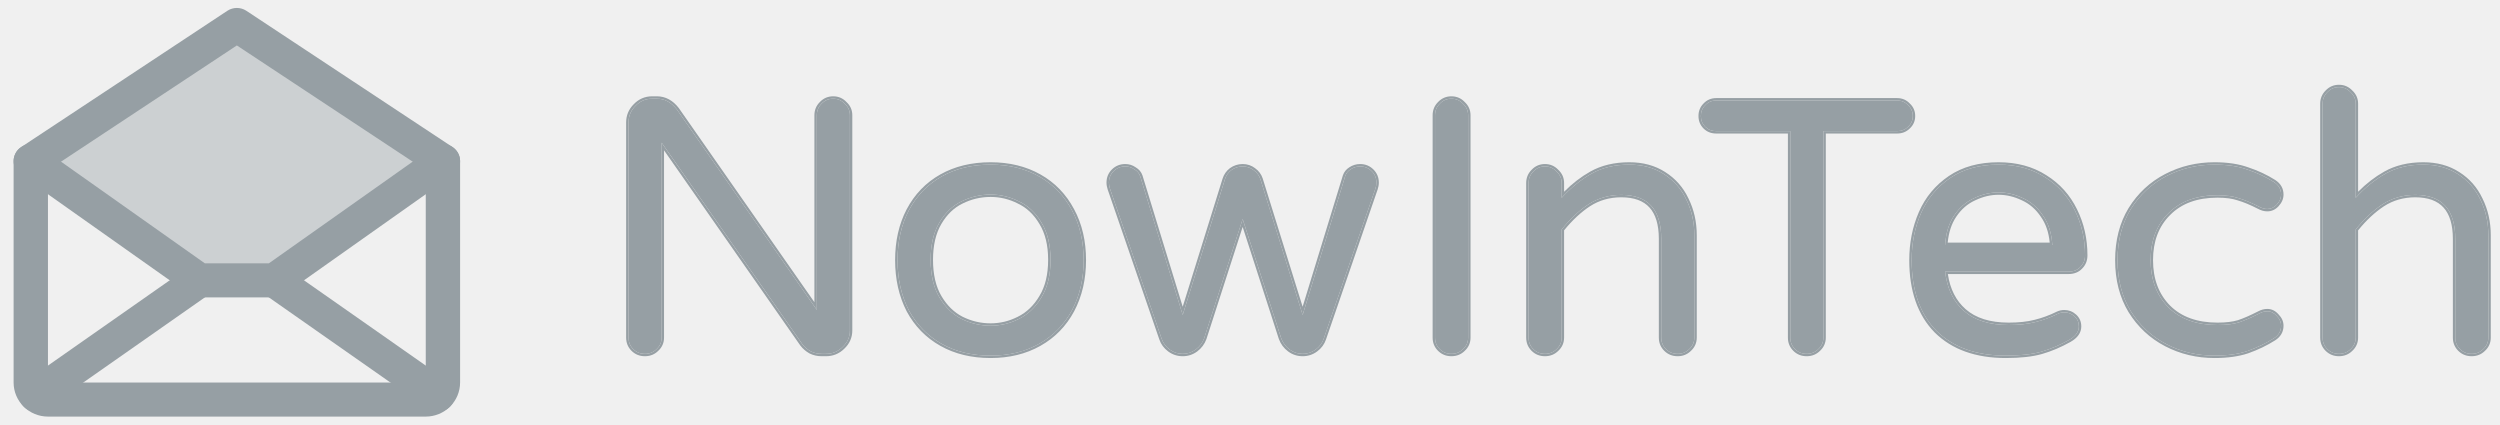
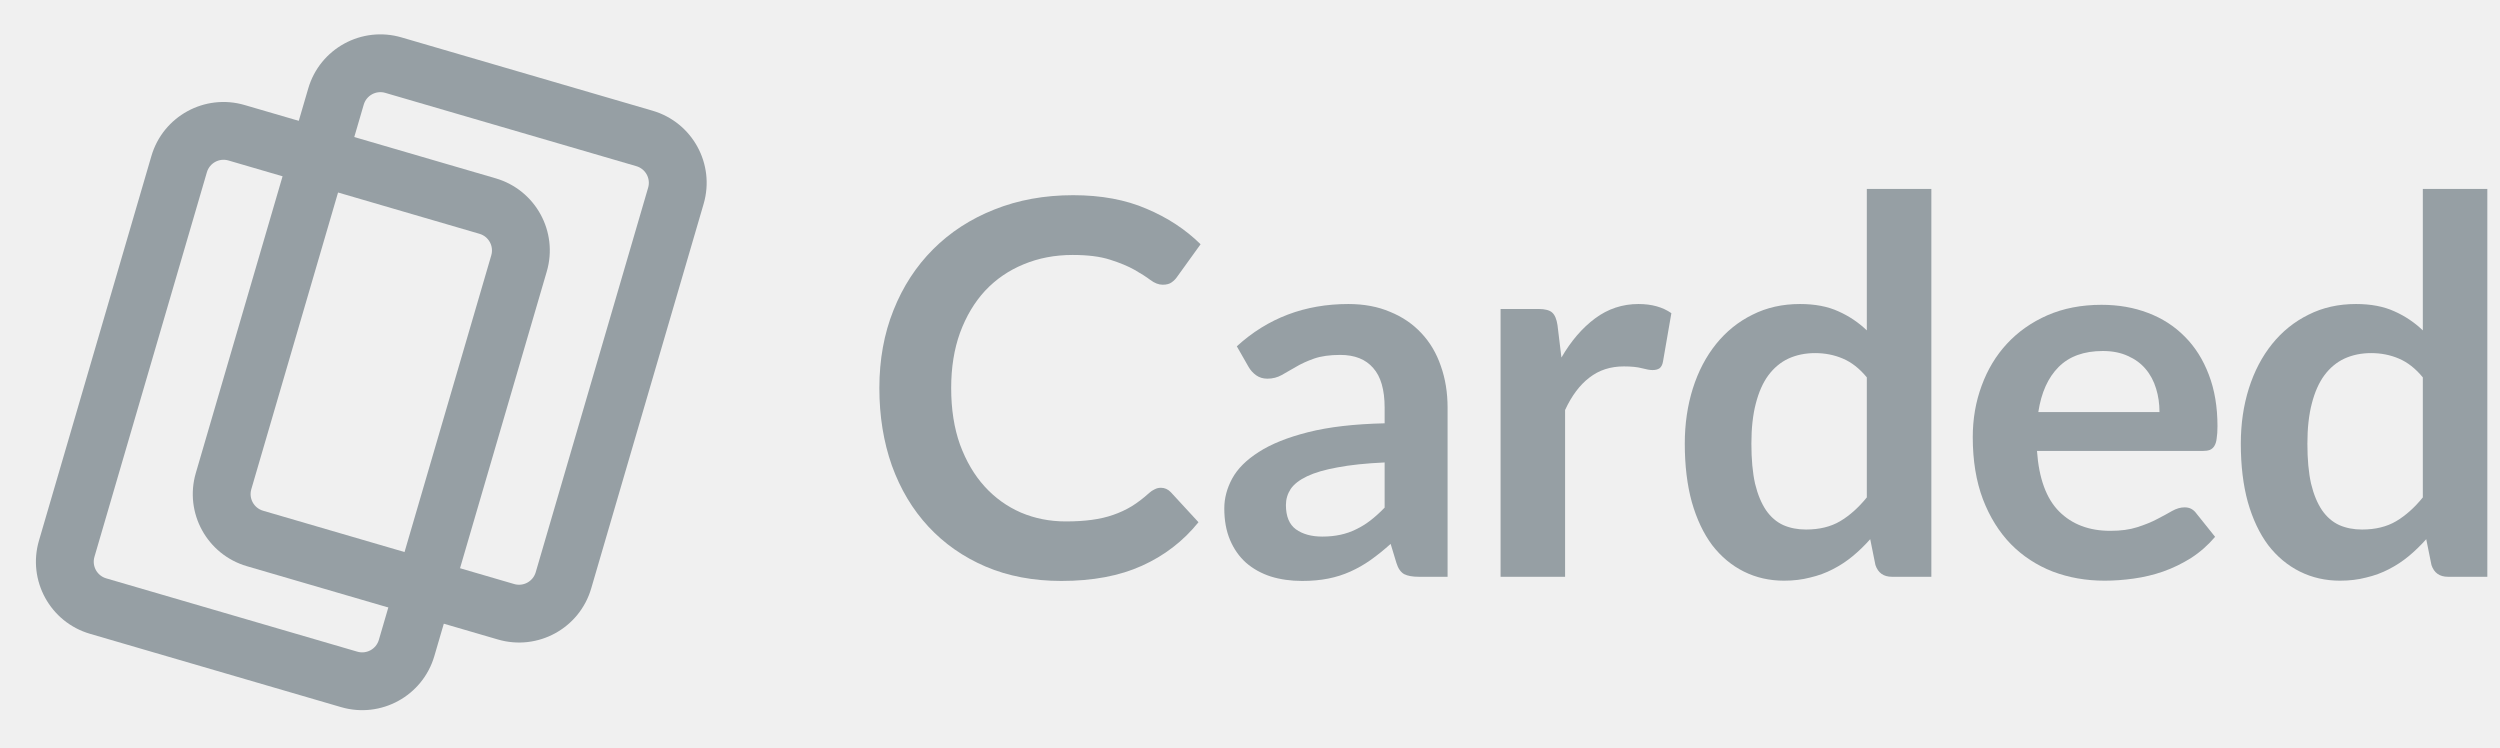
- <svg xmlns="http://www.w3.org/2000/svg" width="159" height="27" viewBox="0 0 159 27" fill="none">
-   <g clip-path="url(#clip0_2_728)">
-     <path opacity="0.4" d="M28.171 10.251L17.447 17.831H12.681L1.958 10.251L15.064 1.588L28.171 10.251Z" fill="#969FA4" />
-     <path fill-rule="evenodd" clip-rule="evenodd" d="M14.458 0.687C14.825 0.445 15.303 0.445 15.67 0.687L28.776 9.35C29.08 9.551 29.262 9.889 29.262 10.251V24.329C29.262 24.903 29.032 25.454 28.623 25.86C28.213 26.267 27.657 26.495 27.078 26.495H3.05C2.47 26.495 1.915 26.267 1.505 25.86C1.095 25.454 0.865 24.903 0.865 24.329V10.251C0.865 9.889 1.048 9.551 1.352 9.35L14.458 0.687ZM3.05 10.831V24.329H27.078V10.831L15.064 2.89L3.05 10.831Z" fill="#969FA4" />
-     <path fill-rule="evenodd" clip-rule="evenodd" d="M13.573 17.207C13.921 17.695 13.804 18.371 13.311 18.716L2.925 25.99C2.432 26.335 1.75 26.219 1.402 25.73C1.054 25.242 1.172 24.566 1.664 24.221L12.051 16.947C12.544 16.602 13.225 16.718 13.573 17.207Z" fill="#969FA4" />
-     <path fill-rule="evenodd" clip-rule="evenodd" d="M16.555 17.207C16.903 16.718 17.584 16.602 18.077 16.947L28.464 24.221C28.957 24.566 29.074 25.242 28.726 25.73C28.378 26.219 27.696 26.335 27.204 25.99L16.817 18.716C16.324 18.371 16.207 17.695 16.555 17.207Z" fill="#969FA4" />
-     <path fill-rule="evenodd" clip-rule="evenodd" d="M1.068 9.623C1.419 9.136 2.101 9.022 2.592 9.37L13.03 16.749H17.098L27.536 9.37C28.027 9.022 28.709 9.136 29.06 9.623C29.41 10.11 29.296 10.786 28.804 11.133L18.081 18.713C17.896 18.844 17.674 18.915 17.447 18.915H12.681C12.454 18.915 12.232 18.844 12.047 18.713L1.324 11.133C0.832 10.786 0.718 10.11 1.068 9.623Z" fill="#969FA4" />
-     <path d="M41.017 22.504C40.724 22.504 40.477 22.404 40.277 22.206C40.077 22.007 39.976 21.763 39.976 21.472V7.79C39.976 7.377 40.123 7.026 40.416 6.735C40.708 6.43 41.063 6.277 41.479 6.277H41.779C42.273 6.277 42.696 6.506 43.051 6.964L51.951 19.708V7.331C51.951 7.041 52.051 6.796 52.251 6.598C52.452 6.384 52.698 6.277 52.991 6.277C53.284 6.277 53.53 6.384 53.731 6.598C53.946 6.796 54.054 7.041 54.054 7.331V21.014C54.054 21.427 53.9 21.778 53.592 22.068C53.299 22.359 52.945 22.504 52.529 22.504H52.251C52.005 22.504 51.773 22.45 51.558 22.343C51.342 22.221 51.165 22.068 51.026 21.885L42.08 9.073V21.472C42.08 21.763 41.972 22.007 41.756 22.206C41.556 22.404 41.309 22.504 41.017 22.504Z" fill="#969FA4" />
-     <path d="M63.002 22.618C61.815 22.618 60.775 22.366 59.881 21.862C58.987 21.358 58.294 20.647 57.801 19.731C57.323 18.799 57.084 17.737 57.084 16.545C57.084 15.353 57.323 14.299 57.801 13.382C58.294 12.45 58.987 11.732 59.881 11.227C60.775 10.723 61.815 10.471 63.002 10.471C64.173 10.471 65.206 10.723 66.099 11.227C66.993 11.732 67.687 12.45 68.18 13.382C68.673 14.299 68.919 15.353 68.919 16.545C68.919 17.737 68.673 18.799 68.18 19.731C67.687 20.647 66.993 21.358 66.099 21.862C65.206 22.366 64.173 22.618 63.002 22.618ZM63.002 20.716C63.634 20.716 64.235 20.571 64.805 20.281C65.39 19.99 65.868 19.532 66.238 18.905C66.623 18.279 66.816 17.484 66.816 16.522C66.816 15.575 66.623 14.788 66.238 14.161C65.868 13.535 65.39 13.084 64.805 12.809C64.235 12.519 63.634 12.373 63.002 12.373C62.355 12.373 61.738 12.519 61.152 12.809C60.582 13.084 60.112 13.535 59.742 14.161C59.373 14.788 59.188 15.575 59.188 16.522C59.188 17.484 59.373 18.279 59.742 18.905C60.112 19.532 60.582 19.99 61.152 20.281C61.738 20.571 62.355 20.716 63.002 20.716Z" fill="#969FA4" />
-     <path d="M75.22 22.504C74.912 22.504 74.635 22.412 74.388 22.229C74.141 22.045 73.972 21.816 73.879 21.541L70.597 12.007C70.551 11.869 70.528 11.739 70.528 11.617C70.528 11.327 70.628 11.082 70.828 10.884C71.028 10.685 71.275 10.586 71.568 10.586C71.784 10.586 71.976 10.647 72.146 10.769C72.331 10.876 72.454 11.021 72.516 11.205L75.22 20.029L77.902 11.411C77.979 11.166 78.117 10.968 78.318 10.815C78.533 10.662 78.772 10.586 79.034 10.586C79.296 10.586 79.528 10.662 79.728 10.815C79.944 10.968 80.09 11.166 80.167 11.411L82.849 20.029L85.553 11.205C85.615 11.021 85.73 10.876 85.9 10.769C86.085 10.647 86.285 10.586 86.501 10.586C86.794 10.586 87.04 10.685 87.241 10.884C87.441 11.082 87.541 11.327 87.541 11.617C87.541 11.739 87.518 11.869 87.472 12.007L84.189 21.541C84.097 21.816 83.927 22.045 83.681 22.229C83.434 22.412 83.157 22.504 82.849 22.504C82.54 22.504 82.263 22.412 82.016 22.229C81.77 22.045 81.593 21.809 81.485 21.518L79.034 13.932L76.584 21.518C76.476 21.809 76.299 22.045 76.052 22.229C75.806 22.412 75.528 22.504 75.22 22.504Z" fill="#969FA4" />
-     <path fill-rule="evenodd" clip-rule="evenodd" d="M43.172 6.872C43.173 6.874 43.175 6.876 43.176 6.878L51.796 19.22V7.331C51.796 7.003 51.911 6.72 52.14 6.492C52.368 6.249 52.655 6.125 52.99 6.125C53.324 6.125 53.61 6.248 53.838 6.49C54.083 6.717 54.207 7 54.207 7.331V21.014C54.207 21.469 54.035 21.859 53.698 22.177C53.377 22.495 52.984 22.656 52.528 22.656H52.25C51.98 22.656 51.726 22.597 51.488 22.48C51.486 22.478 51.483 22.477 51.48 22.476C51.248 22.344 51.054 22.178 50.902 21.976L50.899 21.972L42.233 9.561V21.472C42.233 21.804 42.108 22.089 41.862 22.316C41.632 22.543 41.347 22.656 41.016 22.656C40.684 22.656 40.398 22.542 40.167 22.314C39.937 22.085 39.822 21.802 39.822 21.472V7.79C39.822 7.338 39.984 6.948 40.305 6.629C40.626 6.295 41.019 6.125 41.478 6.125H41.779C42.328 6.125 42.794 6.383 43.172 6.872ZM40.415 6.735C40.708 6.43 41.062 6.277 41.478 6.277H41.779C42.272 6.277 42.695 6.506 43.05 6.964L51.95 19.708V7.331C51.95 7.041 52.05 6.796 52.25 6.598C52.451 6.384 52.697 6.277 52.99 6.277C53.283 6.277 53.529 6.384 53.73 6.598C53.945 6.796 54.053 7.041 54.053 7.331V21.014C54.053 21.427 53.899 21.778 53.591 22.068C53.298 22.359 52.944 22.504 52.528 22.504H52.25C52.004 22.504 51.773 22.45 51.557 22.343C51.341 22.221 51.164 22.068 51.025 21.885L42.079 9.073V21.472C42.079 21.763 41.971 22.007 41.755 22.206C41.555 22.404 41.309 22.504 41.016 22.504C40.723 22.504 40.476 22.404 40.276 22.206C40.076 22.007 39.975 21.763 39.975 21.472V7.79C39.975 7.377 40.122 7.026 40.415 6.735ZM57.663 19.799C57.172 18.843 56.929 17.757 56.929 16.545C56.929 15.332 57.172 14.254 57.663 13.312L57.664 13.311C58.17 12.354 58.884 11.614 59.804 11.095C60.724 10.576 61.792 10.319 63.001 10.319C64.195 10.319 65.254 10.576 66.174 11.095C67.094 11.614 67.808 12.354 68.315 13.31C68.821 14.252 69.072 15.332 69.072 16.545C69.072 17.758 68.821 18.845 68.315 19.801L68.314 19.802C67.808 20.744 67.094 21.476 66.174 21.994C65.254 22.514 64.195 22.771 63.001 22.771C61.792 22.771 60.724 22.514 59.804 21.994C58.885 21.476 58.171 20.744 57.664 19.802L57.663 19.799ZM68.179 13.382C67.686 12.45 66.992 11.732 66.098 11.227C65.205 10.723 64.172 10.471 63.001 10.471C61.814 10.471 60.774 10.723 59.88 11.227C58.986 11.732 58.293 12.45 57.8 13.382C57.322 14.299 57.083 15.353 57.083 16.545C57.083 17.737 57.322 18.799 57.8 19.731C58.293 20.647 58.986 21.358 59.88 21.862C60.774 22.366 61.814 22.618 63.001 22.618C64.172 22.618 65.205 22.366 66.098 21.862C66.992 21.358 67.686 20.647 68.179 19.731C68.672 18.799 68.919 17.737 68.919 16.545C68.919 15.353 68.672 14.299 68.179 13.382ZM64.734 20.145L64.735 20.144C65.291 19.869 65.748 19.433 66.105 18.828L66.106 18.826C66.472 18.23 66.661 17.465 66.661 16.522C66.661 15.595 66.473 14.837 66.106 14.241L66.105 14.238C65.748 13.635 65.292 13.207 64.738 12.947L64.734 12.944C64.185 12.665 63.608 12.526 63.001 12.526C62.378 12.526 61.785 12.665 61.22 12.945L61.219 12.946C60.68 13.206 60.231 13.633 59.874 14.238C59.522 14.835 59.34 15.594 59.34 16.522C59.34 17.466 59.522 18.232 59.874 18.828C60.231 19.433 60.681 19.869 61.221 20.145C61.785 20.424 62.378 20.564 63.001 20.564C63.608 20.564 64.185 20.424 64.734 20.145ZM61.151 20.281C60.581 19.99 60.111 19.532 59.741 18.905C59.371 18.279 59.187 17.485 59.187 16.522C59.187 15.575 59.371 14.788 59.741 14.161C60.111 13.535 60.581 13.084 61.151 12.809C61.737 12.519 62.353 12.373 63.001 12.373C63.633 12.373 64.234 12.519 64.804 12.809C65.389 13.084 65.867 13.535 66.237 14.161C66.622 14.788 66.815 15.575 66.815 16.522C66.815 17.485 66.622 18.279 66.237 18.905C65.867 19.532 65.389 19.99 64.804 20.281C64.234 20.571 63.633 20.716 63.001 20.716C62.353 20.716 61.737 20.571 61.151 20.281ZM87.471 12.007L84.188 21.541C84.096 21.816 83.926 22.045 83.68 22.229C83.433 22.412 83.156 22.504 82.848 22.504C82.539 22.504 82.262 22.412 82.015 22.229C81.769 22.045 81.592 21.809 81.484 21.518L79.033 13.932L76.583 21.518C76.475 21.809 76.298 22.045 76.051 22.229C75.805 22.412 75.527 22.504 75.219 22.504C74.911 22.504 74.634 22.412 74.387 22.229C74.141 22.045 73.971 21.816 73.879 21.541L70.596 12.007C70.55 11.869 70.527 11.739 70.527 11.617C70.527 11.327 70.627 11.082 70.827 10.884C71.028 10.685 71.274 10.586 71.567 10.586C71.783 10.586 71.975 10.647 72.145 10.769C72.33 10.876 72.453 11.021 72.515 11.205L75.219 20.029L77.901 11.411C77.978 11.166 78.116 10.968 78.317 10.815C78.532 10.662 78.771 10.586 79.033 10.586C79.295 10.586 79.526 10.662 79.727 10.815C79.943 10.968 80.089 11.166 80.166 11.411L82.848 20.029L85.552 11.205C85.614 11.021 85.729 10.876 85.899 10.769C86.084 10.647 86.284 10.586 86.5 10.586C86.793 10.586 87.039 10.685 87.24 10.884C87.44 11.082 87.54 11.327 87.54 11.617C87.54 11.739 87.517 11.869 87.471 12.007ZM85.815 10.641C86.024 10.504 86.254 10.433 86.5 10.433C86.832 10.433 87.118 10.548 87.348 10.776C87.579 11.004 87.694 11.288 87.694 11.617C87.694 11.758 87.667 11.905 87.617 12.055L87.616 12.056L84.334 21.589C84.334 21.59 84.334 21.59 84.334 21.59C84.231 21.896 84.042 22.15 83.772 22.351C83.499 22.554 83.189 22.656 82.848 22.656C82.506 22.656 82.196 22.554 81.923 22.351C81.653 22.149 81.457 21.889 81.34 21.571C81.339 21.569 81.338 21.567 81.337 21.565L79.033 14.431L76.729 21.565C76.729 21.567 76.728 21.569 76.727 21.571C76.609 21.889 76.414 22.149 76.144 22.351C75.87 22.554 75.561 22.656 75.219 22.656C74.878 22.656 74.568 22.554 74.295 22.351C74.025 22.15 73.836 21.896 73.733 21.59C73.733 21.59 73.733 21.59 73.733 21.589L70.45 12.055C70.4 11.905 70.373 11.758 70.373 11.617C70.373 11.288 70.488 11.004 70.718 10.776C70.949 10.548 71.235 10.433 71.567 10.433C71.811 10.433 72.034 10.503 72.229 10.641C72.439 10.765 72.587 10.937 72.66 11.156L72.662 11.16L75.22 19.508L77.754 11.366L77.754 11.365C77.84 11.092 77.997 10.867 78.223 10.694L78.228 10.691C78.469 10.52 78.739 10.433 79.033 10.433C79.327 10.433 79.591 10.52 79.818 10.693C80.059 10.864 80.226 11.089 80.313 11.365L80.313 11.366L82.847 19.508L85.406 11.156C85.479 10.939 85.618 10.767 85.815 10.641Z" fill="#969FA4" />
-     <path d="M92.31 22.504C92.016 22.504 91.769 22.404 91.569 22.206C91.369 22.007 91.269 21.763 91.269 21.472V7.331C91.269 7.041 91.369 6.796 91.569 6.598C91.769 6.384 92.016 6.277 92.31 6.277C92.602 6.277 92.849 6.384 93.049 6.598C93.264 6.796 93.373 7.041 93.373 7.331V21.472C93.373 21.763 93.264 22.007 93.049 22.206C92.849 22.404 92.602 22.504 92.31 22.504Z" fill="#969FA4" />
-     <path d="M98.259 22.504C97.966 22.504 97.72 22.404 97.52 22.206C97.319 22.007 97.219 21.763 97.219 21.472V11.64C97.219 11.35 97.319 11.105 97.52 10.907C97.72 10.693 97.966 10.586 98.259 10.586C98.552 10.586 98.799 10.693 98.999 10.907C99.214 11.105 99.322 11.35 99.322 11.64V12.58C99.908 11.938 100.54 11.426 101.218 11.044C101.896 10.662 102.697 10.471 103.622 10.471C104.47 10.471 105.202 10.67 105.818 11.067C106.45 11.464 106.928 12.007 107.251 12.694C107.59 13.382 107.76 14.138 107.76 14.963V21.472C107.76 21.763 107.652 22.007 107.437 22.206C107.236 22.404 106.989 22.504 106.697 22.504C106.404 22.504 106.158 22.404 105.957 22.206C105.756 22.007 105.656 21.763 105.656 21.472V15.193C105.656 13.328 104.809 12.396 103.114 12.396C102.343 12.396 101.649 12.595 101.033 12.992C100.432 13.39 99.862 13.924 99.322 14.597V21.472C99.322 21.763 99.214 22.007 98.999 22.206C98.799 22.404 98.552 22.504 98.259 22.504Z" fill="#969FA4" />
-     <path fill-rule="evenodd" clip-rule="evenodd" d="M92.309 22.656C91.977 22.656 91.691 22.542 91.461 22.314C91.231 22.085 91.115 21.802 91.115 21.472V7.331C91.115 7.003 91.23 6.72 91.458 6.492C91.688 6.249 91.974 6.125 92.309 6.125C92.643 6.125 92.929 6.248 93.157 6.49C93.401 6.717 93.526 7 93.526 7.331V21.472C93.526 21.804 93.401 22.089 93.156 22.316C92.925 22.543 92.64 22.656 92.309 22.656ZM93.048 22.206C93.264 22.007 93.373 21.763 93.373 21.472V7.331C93.373 7.041 93.264 6.796 93.048 6.598C92.848 6.384 92.602 6.277 92.309 6.277C92.016 6.277 91.769 6.384 91.569 6.598C91.369 6.796 91.269 7.041 91.269 7.331V21.472C91.269 21.763 91.369 22.007 91.569 22.206C91.769 22.404 92.016 22.504 92.309 22.504C92.602 22.504 92.848 22.404 93.048 22.206ZM98.259 22.656C97.927 22.656 97.641 22.542 97.411 22.314C97.181 22.085 97.065 21.802 97.065 21.472V11.64C97.065 11.312 97.18 11.029 97.409 10.801C97.637 10.557 97.924 10.433 98.259 10.433C98.593 10.433 98.879 10.557 99.107 10.799C99.351 11.025 99.476 11.309 99.476 11.64V12.196C99.995 11.673 100.55 11.245 101.142 10.912C101.847 10.514 102.675 10.319 103.622 10.319C104.495 10.319 105.256 10.524 105.901 10.939C106.557 11.352 107.054 11.916 107.39 12.629C107.74 13.338 107.914 14.117 107.914 14.963V21.472C107.914 21.804 107.788 22.089 107.543 22.316C107.313 22.543 107.027 22.656 106.696 22.656C106.364 22.656 106.079 22.542 105.848 22.314C105.618 22.085 105.502 21.802 105.502 21.472V15.193C105.502 14.28 105.295 13.624 104.907 13.197C104.521 12.773 103.933 12.549 103.114 12.549C102.371 12.549 101.707 12.739 101.118 13.12C100.544 13.498 99.997 14.008 99.476 14.65V21.472C99.476 21.804 99.35 22.089 99.105 22.316C98.875 22.543 98.59 22.656 98.259 22.656ZM98.999 22.206C99.214 22.007 99.322 21.763 99.322 21.472V14.597C99.862 13.924 100.432 13.39 101.033 12.992C101.649 12.595 102.342 12.396 103.114 12.396C104.808 12.396 105.656 13.328 105.656 15.193V21.472C105.656 21.763 105.756 22.007 105.956 22.206C106.157 22.404 106.404 22.504 106.696 22.504C106.989 22.504 107.235 22.404 107.437 22.206C107.652 22.007 107.76 21.763 107.76 21.472V14.963C107.76 14.138 107.59 13.382 107.251 12.694C106.928 12.007 106.45 11.464 105.818 11.067C105.202 10.67 104.469 10.471 103.622 10.471C102.697 10.471 101.896 10.662 101.218 11.044C100.599 11.393 100.018 11.85 99.476 12.415C99.424 12.469 99.373 12.524 99.322 12.58V11.64C99.322 11.35 99.214 11.105 98.999 10.907C98.799 10.693 98.552 10.586 98.259 10.586C97.966 10.586 97.72 10.693 97.519 10.907C97.319 11.105 97.218 11.35 97.218 11.64V21.472C97.218 21.763 97.319 22.007 97.519 22.206C97.72 22.404 97.966 22.504 98.259 22.504C98.552 22.504 98.799 22.404 98.999 22.206Z" fill="#969FA4" />
-     <path d="M114.904 22.504C114.611 22.504 114.365 22.404 114.164 22.206C113.964 22.007 113.863 21.763 113.863 21.472V8.34H109.148C108.87 8.34 108.639 8.248 108.455 8.065C108.269 7.881 108.177 7.652 108.177 7.377C108.177 7.102 108.269 6.873 108.455 6.689C108.639 6.491 108.87 6.391 109.148 6.391H120.66C120.938 6.391 121.169 6.491 121.353 6.689C121.553 6.873 121.653 7.102 121.653 7.377C121.653 7.652 121.553 7.881 121.353 8.065C121.169 8.248 120.938 8.34 120.66 8.34H115.967V21.472C115.967 21.763 115.859 22.007 115.644 22.206C115.444 22.404 115.197 22.504 114.904 22.504Z" fill="#969FA4" />
-     <path d="M127.57 22.618C125.69 22.618 124.218 22.091 123.155 21.037C122.107 19.967 121.582 18.47 121.582 16.545C121.582 15.46 121.783 14.459 122.184 13.542C122.585 12.625 123.2 11.884 124.033 11.319C124.865 10.754 125.89 10.471 127.108 10.471C128.248 10.471 129.234 10.738 130.066 11.273C130.898 11.793 131.531 12.496 131.962 13.382C132.393 14.253 132.609 15.208 132.609 16.247C132.609 16.537 132.509 16.782 132.309 16.98C132.124 17.179 131.87 17.278 131.546 17.278H123.709C123.833 18.348 124.233 19.18 124.912 19.776C125.59 20.372 126.538 20.67 127.755 20.67C128.402 20.67 128.965 20.609 129.442 20.487C129.935 20.364 130.413 20.189 130.875 19.96C130.998 19.898 131.137 19.868 131.292 19.868C131.538 19.868 131.754 19.952 131.938 20.12C132.124 20.288 132.216 20.502 132.216 20.762C132.216 21.098 132.016 21.381 131.615 21.61C131.014 21.946 130.42 22.198 129.835 22.366C129.249 22.534 128.495 22.618 127.57 22.618ZM130.528 15.582C130.483 14.833 130.282 14.207 129.928 13.703C129.588 13.198 129.165 12.832 128.656 12.602C128.148 12.358 127.631 12.236 127.108 12.236C126.583 12.236 126.068 12.358 125.559 12.602C125.05 12.832 124.626 13.198 124.287 13.703C123.948 14.207 123.756 14.833 123.709 15.582H130.528Z" fill="#969FA4" />
-     <path d="M140.848 22.618C139.738 22.618 138.714 22.374 137.774 21.885C136.833 21.396 136.079 20.693 135.508 19.776C134.953 18.86 134.676 17.782 134.676 16.545C134.676 15.307 134.953 14.23 135.508 13.313C136.079 12.396 136.833 11.693 137.774 11.204C138.714 10.716 139.738 10.471 140.848 10.471C141.665 10.471 142.366 10.578 142.952 10.792C143.552 10.991 144.108 11.25 144.616 11.571C144.925 11.77 145.078 12.037 145.078 12.373C145.078 12.602 144.986 12.816 144.801 13.015C144.631 13.198 144.431 13.29 144.2 13.29C144.03 13.29 143.861 13.244 143.691 13.152C143.183 12.893 142.743 12.71 142.374 12.602C142.02 12.48 141.572 12.419 141.033 12.419C139.707 12.419 138.667 12.801 137.912 13.565C137.157 14.314 136.78 15.307 136.78 16.545C136.78 17.782 137.157 18.783 137.912 19.547C138.667 20.296 139.707 20.67 141.033 20.67C141.572 20.67 142.02 20.617 142.374 20.51C142.743 20.387 143.183 20.197 143.691 19.937C143.861 19.845 144.03 19.799 144.2 19.799C144.431 19.799 144.631 19.898 144.801 20.097C144.986 20.28 145.078 20.487 145.078 20.716C145.078 21.052 144.925 21.32 144.616 21.518C144.108 21.839 143.552 22.106 142.952 22.32C142.366 22.519 141.665 22.618 140.848 22.618Z" fill="#969FA4" />
-     <path d="M148.758 22.504C148.466 22.504 148.219 22.404 148.018 22.206C147.818 22.007 147.718 21.763 147.718 21.472V6.598C147.718 6.307 147.818 6.063 148.018 5.864C148.219 5.65 148.466 5.543 148.758 5.543C149.052 5.543 149.297 5.65 149.498 5.864C149.714 6.063 149.822 6.307 149.822 6.598V12.58C150.408 11.938 151.039 11.426 151.718 11.044C152.396 10.662 153.197 10.471 154.121 10.471C154.969 10.471 155.701 10.67 156.317 11.067C156.95 11.464 157.427 12.007 157.751 12.694C158.09 13.382 158.259 14.138 158.259 14.963V21.472C158.259 21.763 158.151 22.007 157.935 22.206C157.735 22.404 157.489 22.504 157.196 22.504C156.903 22.504 156.656 22.404 156.456 22.206C156.256 22.007 156.156 21.763 156.156 21.472V15.193C156.156 13.328 155.308 12.396 153.613 12.396C152.842 12.396 152.149 12.595 151.532 12.992C150.931 13.389 150.361 13.924 149.822 14.597V21.472C149.822 21.763 149.714 22.007 149.498 22.206C149.297 22.404 149.052 22.504 148.758 22.504Z" fill="#969FA4" />
-     <path fill-rule="evenodd" clip-rule="evenodd" d="M123.044 21.143C121.961 20.038 121.429 18.498 121.429 16.545C121.429 15.441 121.633 14.419 122.043 13.482C122.455 12.539 123.09 11.775 123.946 11.194C124.809 10.607 125.866 10.319 127.108 10.319C128.273 10.319 129.288 10.592 130.149 11.145C131.005 11.68 131.656 12.404 132.1 13.315C132.543 14.208 132.762 15.186 132.762 16.247C132.762 16.575 132.648 16.858 132.42 17.086C132.2 17.32 131.902 17.43 131.546 17.43H123.884C124.025 18.388 124.405 19.127 125.014 19.662C125.655 20.226 126.561 20.518 127.754 20.518C128.393 20.518 128.942 20.458 129.404 20.339L129.405 20.339C129.887 20.22 130.355 20.048 130.807 19.823C130.954 19.751 131.116 19.716 131.292 19.716C131.577 19.716 131.829 19.815 132.042 20.008C132.261 20.206 132.37 20.462 132.37 20.762C132.37 21.172 132.12 21.497 131.692 21.742L131.691 21.743C131.08 22.084 130.477 22.341 129.878 22.513C129.273 22.686 128.502 22.771 127.57 22.771C125.659 22.771 124.145 22.234 123.046 21.145L123.044 21.143ZM123.729 17.43C123.721 17.38 123.715 17.329 123.709 17.278H131.546C131.869 17.278 132.124 17.179 132.308 16.98C132.509 16.782 132.609 16.537 132.609 16.247C132.609 15.208 132.393 14.253 131.962 13.382C131.53 12.496 130.898 11.793 130.066 11.273C129.234 10.739 128.248 10.471 127.108 10.471C125.89 10.471 124.865 10.754 124.033 11.319C123.2 11.884 122.585 12.626 122.183 13.542C121.783 14.459 121.582 15.46 121.582 16.545C121.582 18.47 122.107 19.967 123.155 21.037C124.218 22.091 125.69 22.618 127.57 22.618C128.494 22.618 129.249 22.534 129.835 22.366C130.42 22.198 131.014 21.946 131.615 21.61C132.016 21.381 132.216 21.098 132.216 20.762C132.216 20.502 132.124 20.288 131.938 20.12C131.754 19.952 131.538 19.868 131.292 19.868C131.137 19.868 130.998 19.899 130.875 19.96C130.413 20.189 129.936 20.365 129.442 20.487C128.964 20.609 128.402 20.67 127.754 20.67C126.537 20.67 125.59 20.372 124.912 19.776C124.266 19.209 123.872 18.427 123.729 17.43ZM129.799 13.787C129.475 13.304 129.073 12.958 128.592 12.741L128.589 12.74C128.1 12.505 127.607 12.388 127.108 12.388C126.609 12.388 126.115 12.505 125.626 12.74L125.622 12.741C125.142 12.958 124.739 13.304 124.415 13.787C124.118 14.229 123.937 14.774 123.875 15.43H130.362C130.3 14.775 130.111 14.231 129.801 13.79L129.799 13.787ZM130.517 15.43C130.521 15.48 130.526 15.531 130.528 15.582H123.709C123.713 15.531 123.716 15.48 123.72 15.43C123.783 14.748 123.972 14.172 124.287 13.703C124.626 13.198 125.05 12.832 125.558 12.603C126.067 12.358 126.583 12.236 127.108 12.236C127.631 12.236 128.148 12.358 128.656 12.603C129.165 12.832 129.589 13.198 129.928 13.703C130.258 14.172 130.454 14.748 130.517 15.43ZM135.378 19.856L135.377 19.855C134.805 18.911 134.522 17.805 134.522 16.545C134.522 15.284 134.805 14.179 135.377 13.235L135.378 13.233C135.962 12.294 136.737 11.572 137.702 11.07C138.665 10.569 139.714 10.319 140.848 10.319C141.676 10.319 142.395 10.427 143.002 10.648C143.614 10.851 144.18 11.115 144.698 11.443L144.7 11.444C145.047 11.668 145.232 11.981 145.232 12.373C145.232 12.648 145.12 12.897 144.914 13.118C144.718 13.33 144.477 13.443 144.2 13.443C144.001 13.443 143.808 13.389 143.619 13.287C143.117 13.03 142.687 12.852 142.33 12.749L142.327 12.748L142.323 12.746C141.991 12.632 141.562 12.572 141.033 12.572C139.739 12.572 138.742 12.944 138.022 13.672L138.021 13.673C137.3 14.388 136.933 15.34 136.933 16.545C136.933 17.749 137.299 18.709 138.021 19.44C138.741 20.153 139.738 20.518 141.033 20.518C141.562 20.518 141.992 20.465 142.327 20.365C142.686 20.246 143.117 20.059 143.619 19.802C143.808 19.701 144.001 19.647 144.2 19.647C144.48 19.647 144.72 19.769 144.914 19.994C145.12 20.201 145.232 20.443 145.232 20.716C145.232 21.109 145.047 21.422 144.7 21.646L144.698 21.647C144.18 21.974 143.615 22.246 143.003 22.464L143.001 22.465C142.395 22.67 141.676 22.771 140.848 22.771C139.714 22.771 138.665 22.521 137.702 22.02C136.737 21.518 135.962 20.796 135.378 19.856ZM144.801 20.097C144.631 19.899 144.431 19.799 144.2 19.799C144.03 19.799 143.861 19.845 143.691 19.937C143.183 20.197 142.743 20.387 142.374 20.51C142.02 20.617 141.572 20.67 141.033 20.67C139.707 20.67 138.667 20.296 137.912 19.547C137.157 18.783 136.78 17.782 136.78 16.545C136.78 15.307 137.157 14.314 137.912 13.565C138.667 12.801 139.707 12.419 141.033 12.419C141.572 12.419 142.02 12.48 142.374 12.603C142.743 12.71 143.183 12.893 143.691 13.153C143.861 13.244 144.03 13.29 144.2 13.29C144.431 13.29 144.631 13.198 144.801 13.015C144.986 12.816 145.078 12.603 145.078 12.373C145.078 12.037 144.924 11.77 144.616 11.571C144.108 11.25 143.552 10.991 142.952 10.792C142.366 10.578 141.665 10.471 140.848 10.471C139.738 10.471 138.713 10.716 137.773 11.204C136.833 11.693 136.079 12.396 135.508 13.313C134.953 14.23 134.676 15.307 134.676 16.545C134.676 17.782 134.953 18.86 135.508 19.776C136.079 20.693 136.833 21.396 137.773 21.885C138.713 22.374 139.738 22.618 140.848 22.618C141.665 22.618 142.366 22.519 142.952 22.32C143.552 22.107 144.108 21.839 144.616 21.518C144.924 21.32 145.078 21.052 145.078 20.716C145.078 20.487 144.986 20.281 144.801 20.097ZM114.903 22.656C114.571 22.656 114.286 22.542 114.056 22.314C113.826 22.085 113.71 21.802 113.71 21.472V8.492H109.148C108.832 8.492 108.561 8.386 108.346 8.172C108.13 7.958 108.023 7.69 108.023 7.377C108.023 7.065 108.13 6.797 108.343 6.584C108.557 6.355 108.83 6.239 109.148 6.239H120.66C120.977 6.239 121.248 6.354 121.462 6.582C121.691 6.794 121.807 7.062 121.807 7.377C121.807 7.693 121.69 7.962 121.459 8.174C121.244 8.387 120.974 8.492 120.66 8.492H116.121V21.472C116.121 21.804 115.995 22.089 115.75 22.316C115.52 22.543 115.235 22.656 114.903 22.656ZM115.643 22.206C115.859 22.007 115.967 21.763 115.967 21.472V8.34H120.66C120.938 8.34 121.169 8.248 121.353 8.065C121.553 7.881 121.653 7.652 121.653 7.377C121.653 7.102 121.553 6.873 121.353 6.689C121.169 6.491 120.938 6.391 120.66 6.391H109.148C108.87 6.391 108.639 6.491 108.455 6.689C108.269 6.873 108.177 7.102 108.177 7.377C108.177 7.652 108.269 7.881 108.455 8.065C108.639 8.248 108.87 8.34 109.148 8.34H113.863V21.472C113.863 21.763 113.963 22.007 114.164 22.206C114.364 22.404 114.611 22.504 114.903 22.504C115.197 22.504 115.443 22.404 115.643 22.206ZM148.758 22.656C148.426 22.656 148.141 22.542 147.91 22.314C147.679 22.085 147.564 21.802 147.564 21.472V6.598C147.564 6.269 147.679 5.986 147.908 5.759C148.137 5.515 148.423 5.391 148.758 5.391C149.092 5.391 149.378 5.514 149.607 5.757C149.851 5.983 149.976 6.267 149.976 6.598V12.196C150.495 11.673 151.05 11.245 151.641 10.912C152.347 10.514 153.175 10.319 154.121 10.319C154.993 10.319 155.756 10.523 156.401 10.939C157.057 11.352 157.553 11.916 157.889 12.629C158.239 13.338 158.413 14.117 158.413 14.963V21.472C158.413 21.804 158.288 22.089 158.042 22.316C157.812 22.543 157.527 22.656 157.196 22.656C156.864 22.656 156.577 22.542 156.347 22.314C156.117 22.085 156.002 21.802 156.002 21.472V15.192C156.002 14.28 155.795 13.624 155.405 13.197C155.02 12.773 154.432 12.549 153.612 12.549C152.871 12.549 152.207 12.739 151.617 13.12C151.044 13.498 150.497 14.008 149.976 14.65V21.472C149.976 21.804 149.85 22.088 149.605 22.316C149.375 22.543 149.089 22.656 148.758 22.656ZM149.498 22.206C149.714 22.007 149.822 21.763 149.822 21.472V14.597C150.361 13.924 150.931 13.389 151.532 12.992C152.149 12.595 152.842 12.396 153.612 12.396C155.308 12.396 156.156 13.328 156.156 15.192V21.472C156.156 21.763 156.256 22.007 156.456 22.206C156.656 22.404 156.903 22.504 157.196 22.504C157.488 22.504 157.735 22.404 157.935 22.206C158.151 22.007 158.259 21.763 158.259 21.472V14.963C158.259 14.138 158.09 13.382 157.751 12.694C157.427 12.007 156.949 11.464 156.317 11.067C155.701 10.67 154.969 10.471 154.121 10.471C153.197 10.471 152.395 10.662 151.718 11.044C151.098 11.393 150.518 11.85 149.976 12.415C149.924 12.469 149.873 12.524 149.822 12.58V6.598C149.822 6.307 149.714 6.063 149.498 5.864C149.297 5.65 149.052 5.543 148.758 5.543C148.466 5.543 148.219 5.65 148.018 5.864C147.818 6.063 147.718 6.307 147.718 6.598V21.472C147.718 21.763 147.818 22.007 148.018 22.206C148.219 22.404 148.466 22.504 148.758 22.504C149.052 22.504 149.297 22.404 149.498 22.206Z" fill="#969FA4" />
-   </g>
-   <defs>
-     <clipPath id="clip0_2_728">
-       <rect width="159" height="27" fill="white" />
-     </clipPath>
-   </defs>
+ <svg xmlns="http://www.w3.org/2000/svg" width="117" height="35" viewBox="0 0 117 35" fill="none">
+   <path d="M54.329 22.828C54.509 22.828 54.663 22.897 54.794 23.035L56.089 24.44C55.372 25.328 54.488 26.008 53.437 26.48C52.394 26.952 51.139 27.188 49.673 27.188C48.361 27.188 47.179 26.964 46.128 26.516C45.085 26.069 44.193 25.445 43.452 24.648C42.71 23.849 42.14 22.897 41.74 21.789C41.349 20.682 41.154 19.473 41.154 18.162C41.154 16.834 41.374 15.621 41.814 14.521C42.254 13.414 42.873 12.461 43.672 11.663C44.47 10.865 45.423 10.246 46.532 9.807C47.648 9.359 48.878 9.135 50.223 9.135C51.535 9.135 52.679 9.347 53.657 9.77C54.643 10.185 55.486 10.739 56.187 11.431L55.087 12.958C55.022 13.056 54.936 13.141 54.831 13.215C54.733 13.288 54.594 13.325 54.415 13.325C54.227 13.325 54.036 13.251 53.84 13.105C53.645 12.958 53.396 12.799 53.095 12.628C52.793 12.457 52.41 12.299 51.946 12.152C51.49 12.005 50.907 11.932 50.198 11.932C49.367 11.932 48.601 12.079 47.9 12.372C47.208 12.657 46.609 13.068 46.104 13.605C45.607 14.143 45.216 14.798 44.93 15.572C44.653 16.337 44.515 17.201 44.515 18.162C44.515 19.155 44.653 20.038 44.93 20.812C45.216 21.586 45.599 22.237 46.079 22.766C46.56 23.296 47.126 23.703 47.778 23.988C48.43 24.265 49.131 24.403 49.88 24.403C50.329 24.403 50.732 24.379 51.09 24.33C51.457 24.281 51.791 24.204 52.093 24.098C52.402 23.992 52.692 23.858 52.961 23.695C53.237 23.524 53.511 23.316 53.779 23.072C53.861 22.998 53.946 22.942 54.036 22.901C54.126 22.852 54.224 22.828 54.329 22.828Z" fill="#969FA4" />
+   <path d="M67.747 26.993H66.39C66.105 26.993 65.881 26.952 65.718 26.871C65.555 26.781 65.433 26.606 65.352 26.345L65.082 25.454C64.765 25.739 64.451 25.991 64.141 26.211C63.84 26.423 63.526 26.602 63.2 26.748C62.874 26.895 62.528 27.005 62.161 27.078C61.795 27.151 61.387 27.188 60.939 27.188C60.41 27.188 59.921 27.119 59.472 26.98C59.024 26.834 58.637 26.618 58.311 26.333C57.994 26.048 57.745 25.694 57.566 25.27C57.386 24.847 57.297 24.354 57.297 23.793C57.297 23.32 57.419 22.856 57.664 22.4C57.916 21.936 58.332 21.521 58.91 21.154C59.489 20.779 60.259 20.47 61.22 20.226C62.182 19.982 63.376 19.843 64.801 19.811V19.078C64.801 18.239 64.622 17.62 64.264 17.221C63.913 16.814 63.4 16.61 62.724 16.61C62.235 16.61 61.827 16.667 61.501 16.781C61.175 16.895 60.89 17.026 60.646 17.172C60.41 17.311 60.19 17.437 59.986 17.551C59.782 17.665 59.558 17.722 59.314 17.722C59.11 17.722 58.935 17.669 58.788 17.563C58.641 17.457 58.523 17.327 58.434 17.172L57.883 16.207C59.326 14.888 61.065 14.228 63.102 14.228C63.836 14.228 64.488 14.351 65.058 14.595C65.637 14.831 66.126 15.165 66.525 15.596C66.924 16.02 67.225 16.529 67.429 17.123C67.641 17.718 67.747 18.369 67.747 19.078V26.993ZM61.88 25.112C62.19 25.112 62.475 25.083 62.736 25.026C62.997 24.969 63.241 24.884 63.469 24.77C63.706 24.656 63.929 24.517 64.141 24.354C64.361 24.183 64.581 23.984 64.801 23.756V21.643C63.921 21.683 63.184 21.761 62.589 21.875C62.002 21.981 61.53 22.119 61.171 22.29C60.813 22.461 60.556 22.661 60.401 22.889C60.255 23.117 60.181 23.365 60.181 23.634C60.181 24.163 60.336 24.542 60.646 24.77C60.964 24.998 61.375 25.112 61.88 25.112Z" fill="#969FA4" />
+   <path d="M70.227 26.993V14.46H71.999C72.308 14.46 72.525 14.518 72.647 14.632C72.769 14.745 72.85 14.941 72.891 15.218L73.075 16.733C73.523 15.959 74.048 15.348 74.651 14.9C75.254 14.452 75.93 14.228 76.68 14.228C77.299 14.228 77.813 14.371 78.22 14.656L77.829 16.916C77.805 17.062 77.751 17.168 77.67 17.233C77.589 17.29 77.479 17.319 77.34 17.319C77.218 17.319 77.051 17.29 76.839 17.233C76.627 17.176 76.346 17.148 75.996 17.148C75.368 17.148 74.83 17.323 74.382 17.673C73.934 18.015 73.555 18.52 73.246 19.188V26.993H70.227Z" fill="#969FA4" />
+   <path d="M88.54 26.993C88.15 26.993 87.893 26.809 87.77 26.443L87.526 25.234C87.266 25.527 86.993 25.792 86.707 26.028C86.422 26.264 86.112 26.468 85.778 26.639C85.453 26.809 85.098 26.94 84.715 27.029C84.34 27.127 83.933 27.176 83.493 27.176C82.808 27.176 82.181 27.033 81.611 26.748C81.04 26.463 80.547 26.052 80.132 25.515C79.724 24.969 79.406 24.297 79.178 23.499C78.958 22.701 78.848 21.789 78.848 20.763C78.848 19.835 78.975 18.972 79.227 18.174C79.48 17.376 79.843 16.684 80.315 16.097C80.788 15.511 81.354 15.055 82.014 14.729C82.674 14.395 83.416 14.228 84.239 14.228C84.939 14.228 85.538 14.342 86.035 14.57C86.532 14.79 86.976 15.088 87.367 15.462V8.842H90.387V26.993H88.54ZM84.519 24.782C85.147 24.782 85.681 24.652 86.121 24.391C86.561 24.13 86.976 23.76 87.367 23.279V17.661C87.025 17.245 86.65 16.952 86.243 16.781C85.844 16.61 85.412 16.525 84.947 16.525C84.491 16.525 84.075 16.61 83.7 16.781C83.334 16.952 83.021 17.213 82.76 17.563C82.507 17.905 82.311 18.345 82.173 18.882C82.034 19.411 81.965 20.038 81.965 20.763C81.965 21.496 82.022 22.119 82.136 22.632C82.258 23.137 82.43 23.552 82.65 23.878C82.87 24.196 83.138 24.428 83.456 24.574C83.774 24.713 84.128 24.782 84.519 24.782Z" fill="#969FA4" />
+   <path d="M98.351 14.265C99.141 14.265 99.866 14.391 100.526 14.644C101.195 14.896 101.769 15.267 102.249 15.755C102.731 16.236 103.105 16.83 103.374 17.539C103.643 18.239 103.778 19.041 103.778 19.945C103.778 20.173 103.765 20.364 103.74 20.519C103.725 20.666 103.687 20.784 103.631 20.873C103.582 20.955 103.512 21.016 103.423 21.056C103.333 21.089 103.219 21.105 103.081 21.105H95.331C95.421 22.392 95.768 23.337 96.37 23.939C96.974 24.542 97.772 24.843 98.766 24.843C99.255 24.843 99.674 24.786 100.025 24.672C100.384 24.558 100.693 24.432 100.954 24.293C101.223 24.155 101.455 24.029 101.651 23.915C101.854 23.801 102.05 23.744 102.238 23.744C102.36 23.744 102.466 23.768 102.556 23.817C102.645 23.866 102.722 23.935 102.787 24.025L103.667 25.124C103.333 25.515 102.959 25.845 102.543 26.113C102.127 26.374 101.692 26.586 101.235 26.748C100.787 26.903 100.327 27.013 99.854 27.078C99.39 27.143 98.938 27.176 98.497 27.176C97.626 27.176 96.815 27.033 96.065 26.748C95.316 26.455 94.663 26.028 94.109 25.466C93.556 24.896 93.119 24.196 92.801 23.365C92.484 22.526 92.325 21.557 92.325 20.458C92.325 19.603 92.464 18.801 92.741 18.052C93.018 17.294 93.413 16.639 93.927 16.085C94.448 15.523 95.079 15.079 95.821 14.754C96.57 14.428 97.413 14.265 98.351 14.265ZM98.412 16.427C97.532 16.427 96.843 16.675 96.346 17.172C95.849 17.669 95.531 18.373 95.393 19.285H101.064C101.064 18.894 101.011 18.528 100.905 18.186C100.799 17.836 100.636 17.53 100.416 17.27C100.196 17.009 99.919 16.806 99.585 16.659C99.251 16.504 98.86 16.427 98.412 16.427Z" fill="#969FA4" />
+   <path d="M114.562 26.993C114.171 26.993 113.914 26.809 113.792 26.443L113.548 25.234C113.286 25.527 113.013 25.792 112.729 26.028C112.443 26.264 112.134 26.468 111.799 26.639C111.474 26.809 111.119 26.94 110.736 27.029C110.361 27.127 109.954 27.176 109.514 27.176C108.829 27.176 108.202 27.033 107.632 26.748C107.061 26.463 106.568 26.052 106.153 25.515C105.745 24.969 105.427 24.297 105.199 23.499C104.979 22.701 104.87 21.789 104.87 20.763C104.87 19.835 104.996 18.972 105.248 18.174C105.501 17.376 105.864 16.684 106.336 16.097C106.809 15.511 107.375 15.055 108.035 14.729C108.695 14.395 109.437 14.228 110.259 14.228C110.96 14.228 111.559 14.342 112.057 14.57C112.554 14.79 112.998 15.088 113.388 15.462V8.842H116.407V26.993H114.562ZM110.541 24.782C111.168 24.782 111.702 24.652 112.142 24.391C112.582 24.13 112.998 23.76 113.388 23.279V17.661C113.046 17.245 112.671 16.952 112.264 16.781C111.865 16.61 111.433 16.525 110.969 16.525C110.512 16.525 110.097 16.61 109.722 16.781C109.355 16.952 109.041 17.213 108.781 17.563C108.528 17.905 108.332 18.345 108.194 18.882C108.055 19.411 107.986 20.038 107.986 20.763C107.986 21.496 108.043 22.119 108.157 22.632C108.279 23.137 108.45 23.552 108.671 23.878C108.891 24.196 109.16 24.428 109.478 24.574C109.795 24.713 110.15 24.782 110.541 24.782Z" fill="#969FA4" />
+   <path fill-rule="evenodd" clip-rule="evenodd" d="M7.085 7.303C7.629 5.44 9.583 4.37 11.447 4.915L23.199 8.346C25.064 8.891 26.134 10.843 25.589 12.706L20.327 30.705C19.782 32.569 17.829 33.638 15.964 33.094L4.212 29.662C2.348 29.118 1.278 27.166 1.823 25.302L7.085 7.303ZM10.689 7.51C10.258 7.385 9.808 7.632 9.682 8.062L4.42 26.06C4.294 26.491 4.541 26.941 4.971 27.067L16.723 30.498C17.153 30.624 17.604 30.377 17.73 29.947L22.992 11.948C23.117 11.518 22.87 11.067 22.44 10.942L10.689 7.51Z" fill="#969FA4" />
+   <path fill-rule="evenodd" clip-rule="evenodd" d="M14.426 4.139C14.97 2.275 16.924 1.206 18.789 1.75L30.54 5.181C32.405 5.726 33.475 7.678 32.93 9.542L27.668 27.54C27.123 29.404 25.17 30.473 23.305 29.929L11.554 26.498C9.689 25.953 8.619 24.001 9.164 22.137L14.426 4.139ZM18.03 4.346C17.599 4.22 17.149 4.467 17.023 4.897L11.761 22.896C11.635 23.326 11.882 23.776 12.312 23.902L24.064 27.333C24.494 27.459 24.945 27.212 25.071 26.782L30.333 8.783C30.459 8.353 30.212 7.903 29.781 7.777L18.03 4.346Z" fill="#969FA4" />
</svg>
